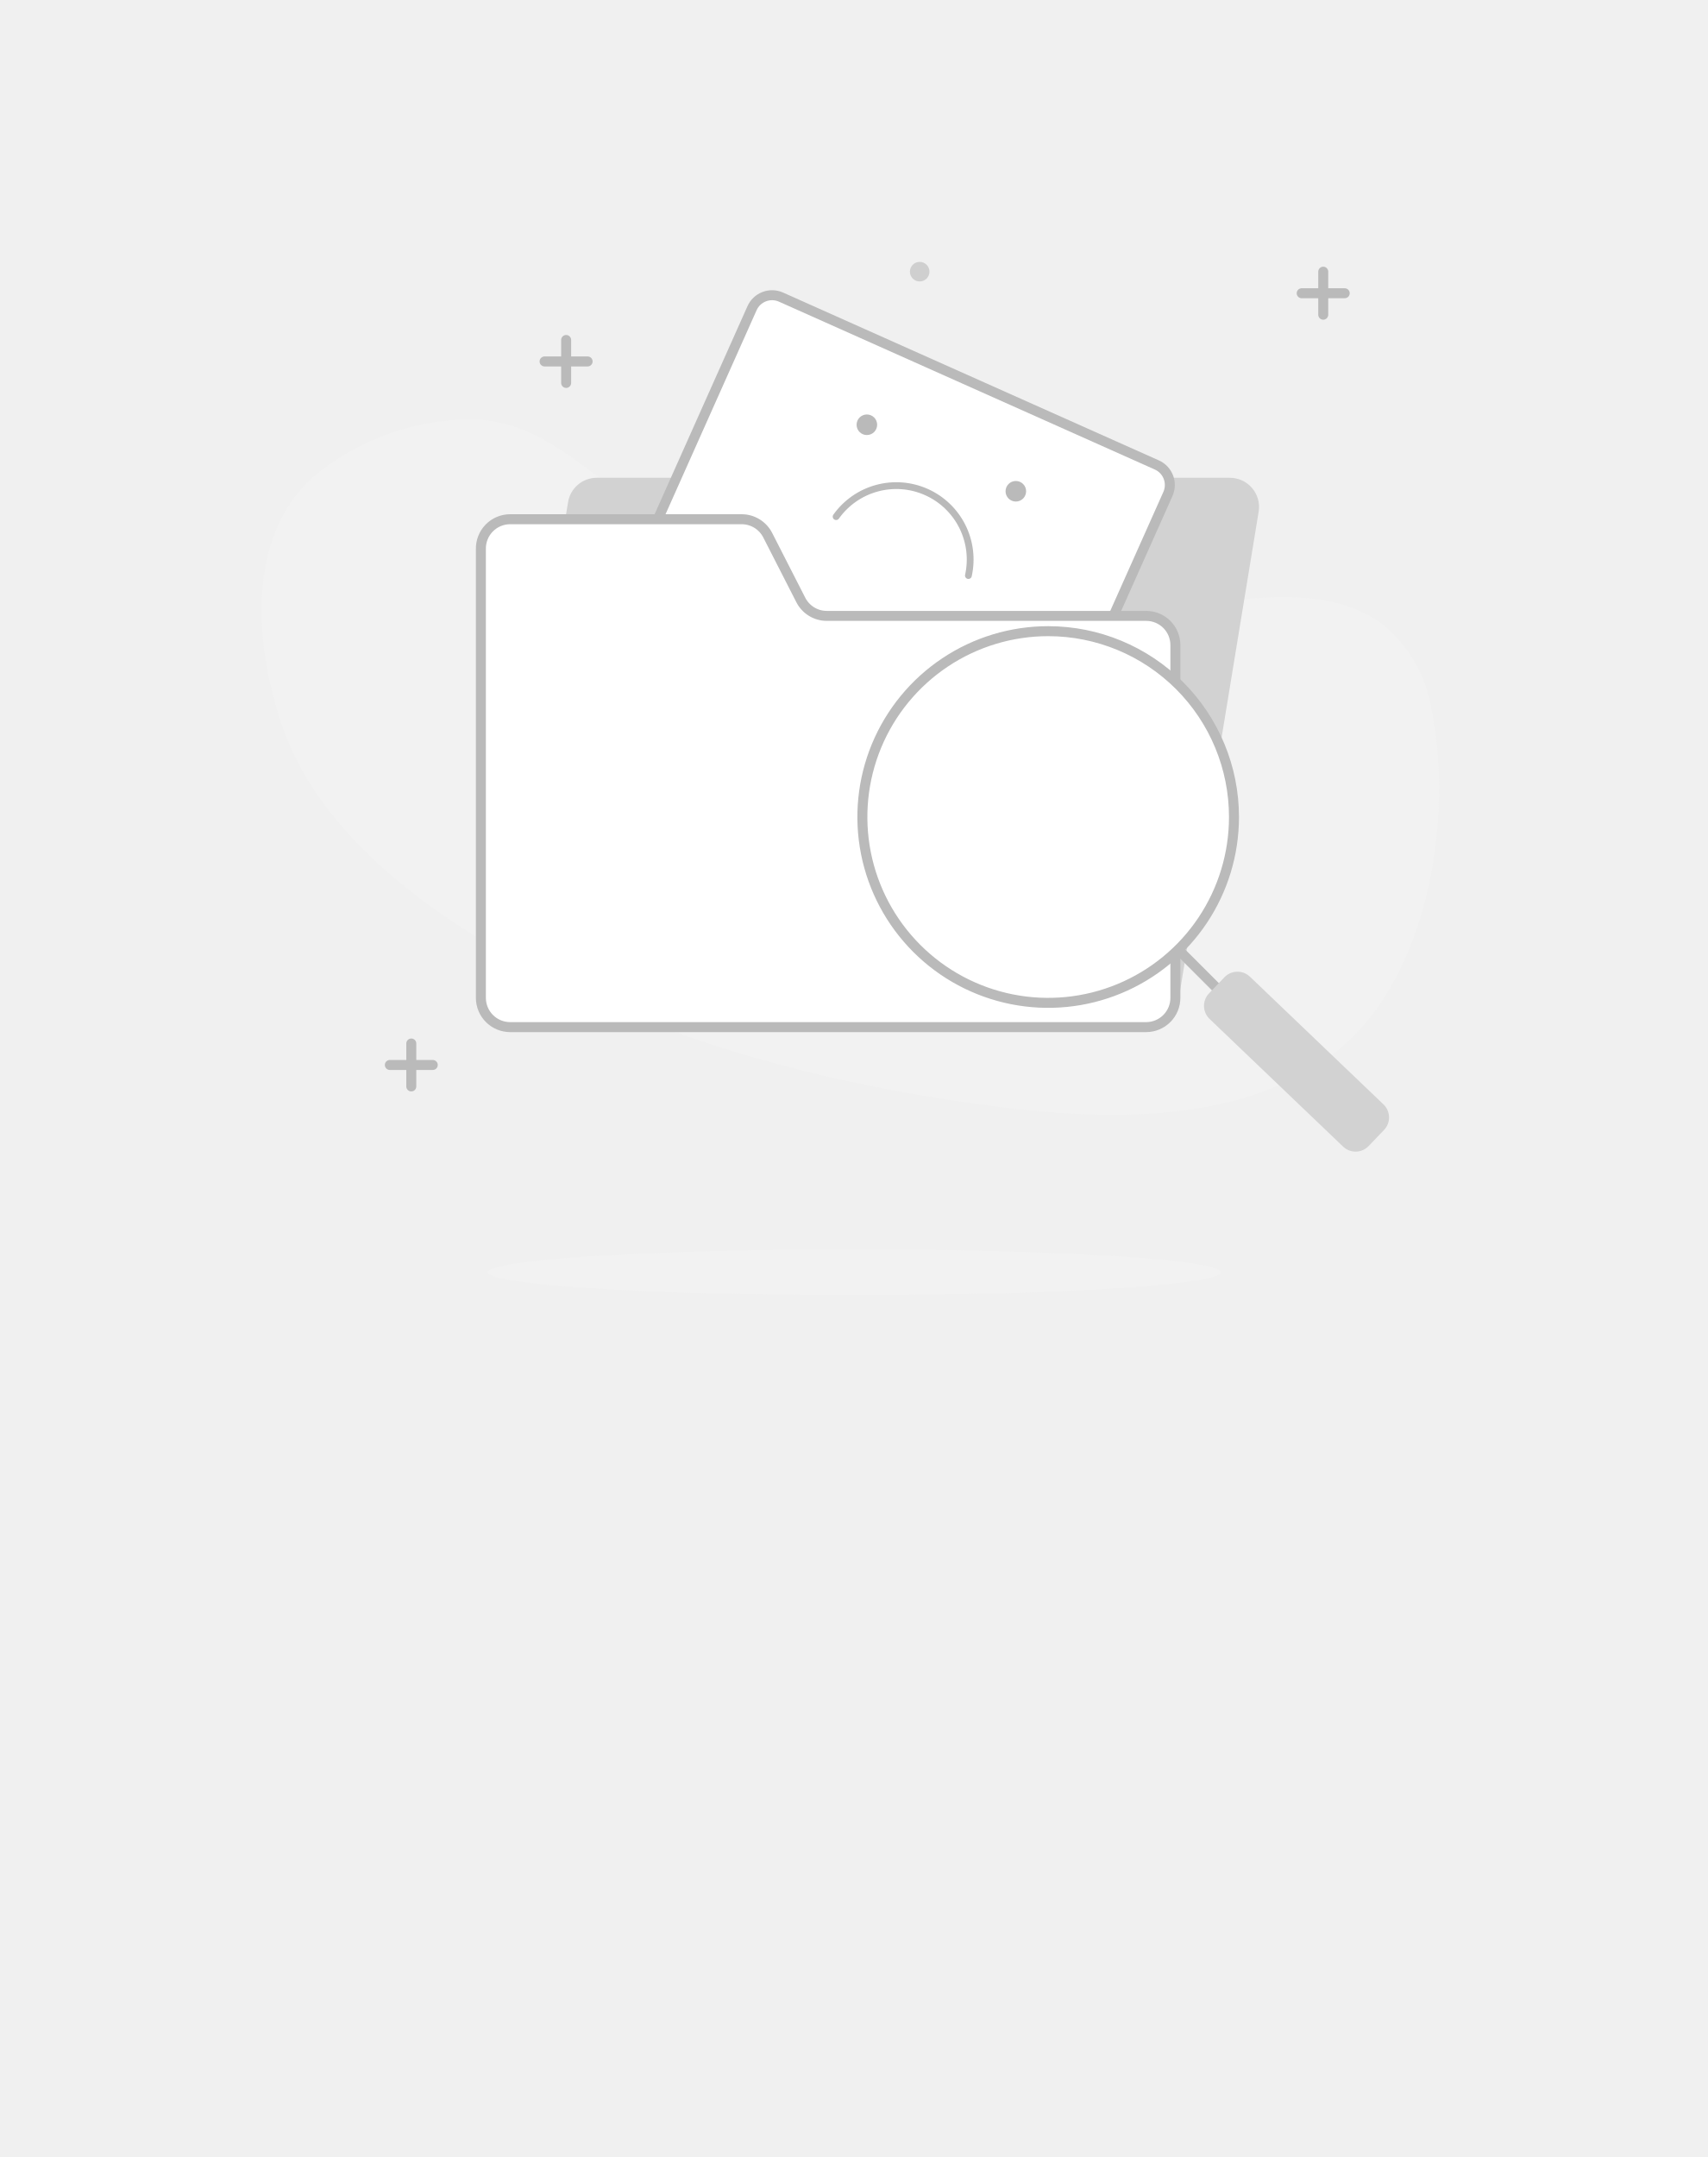
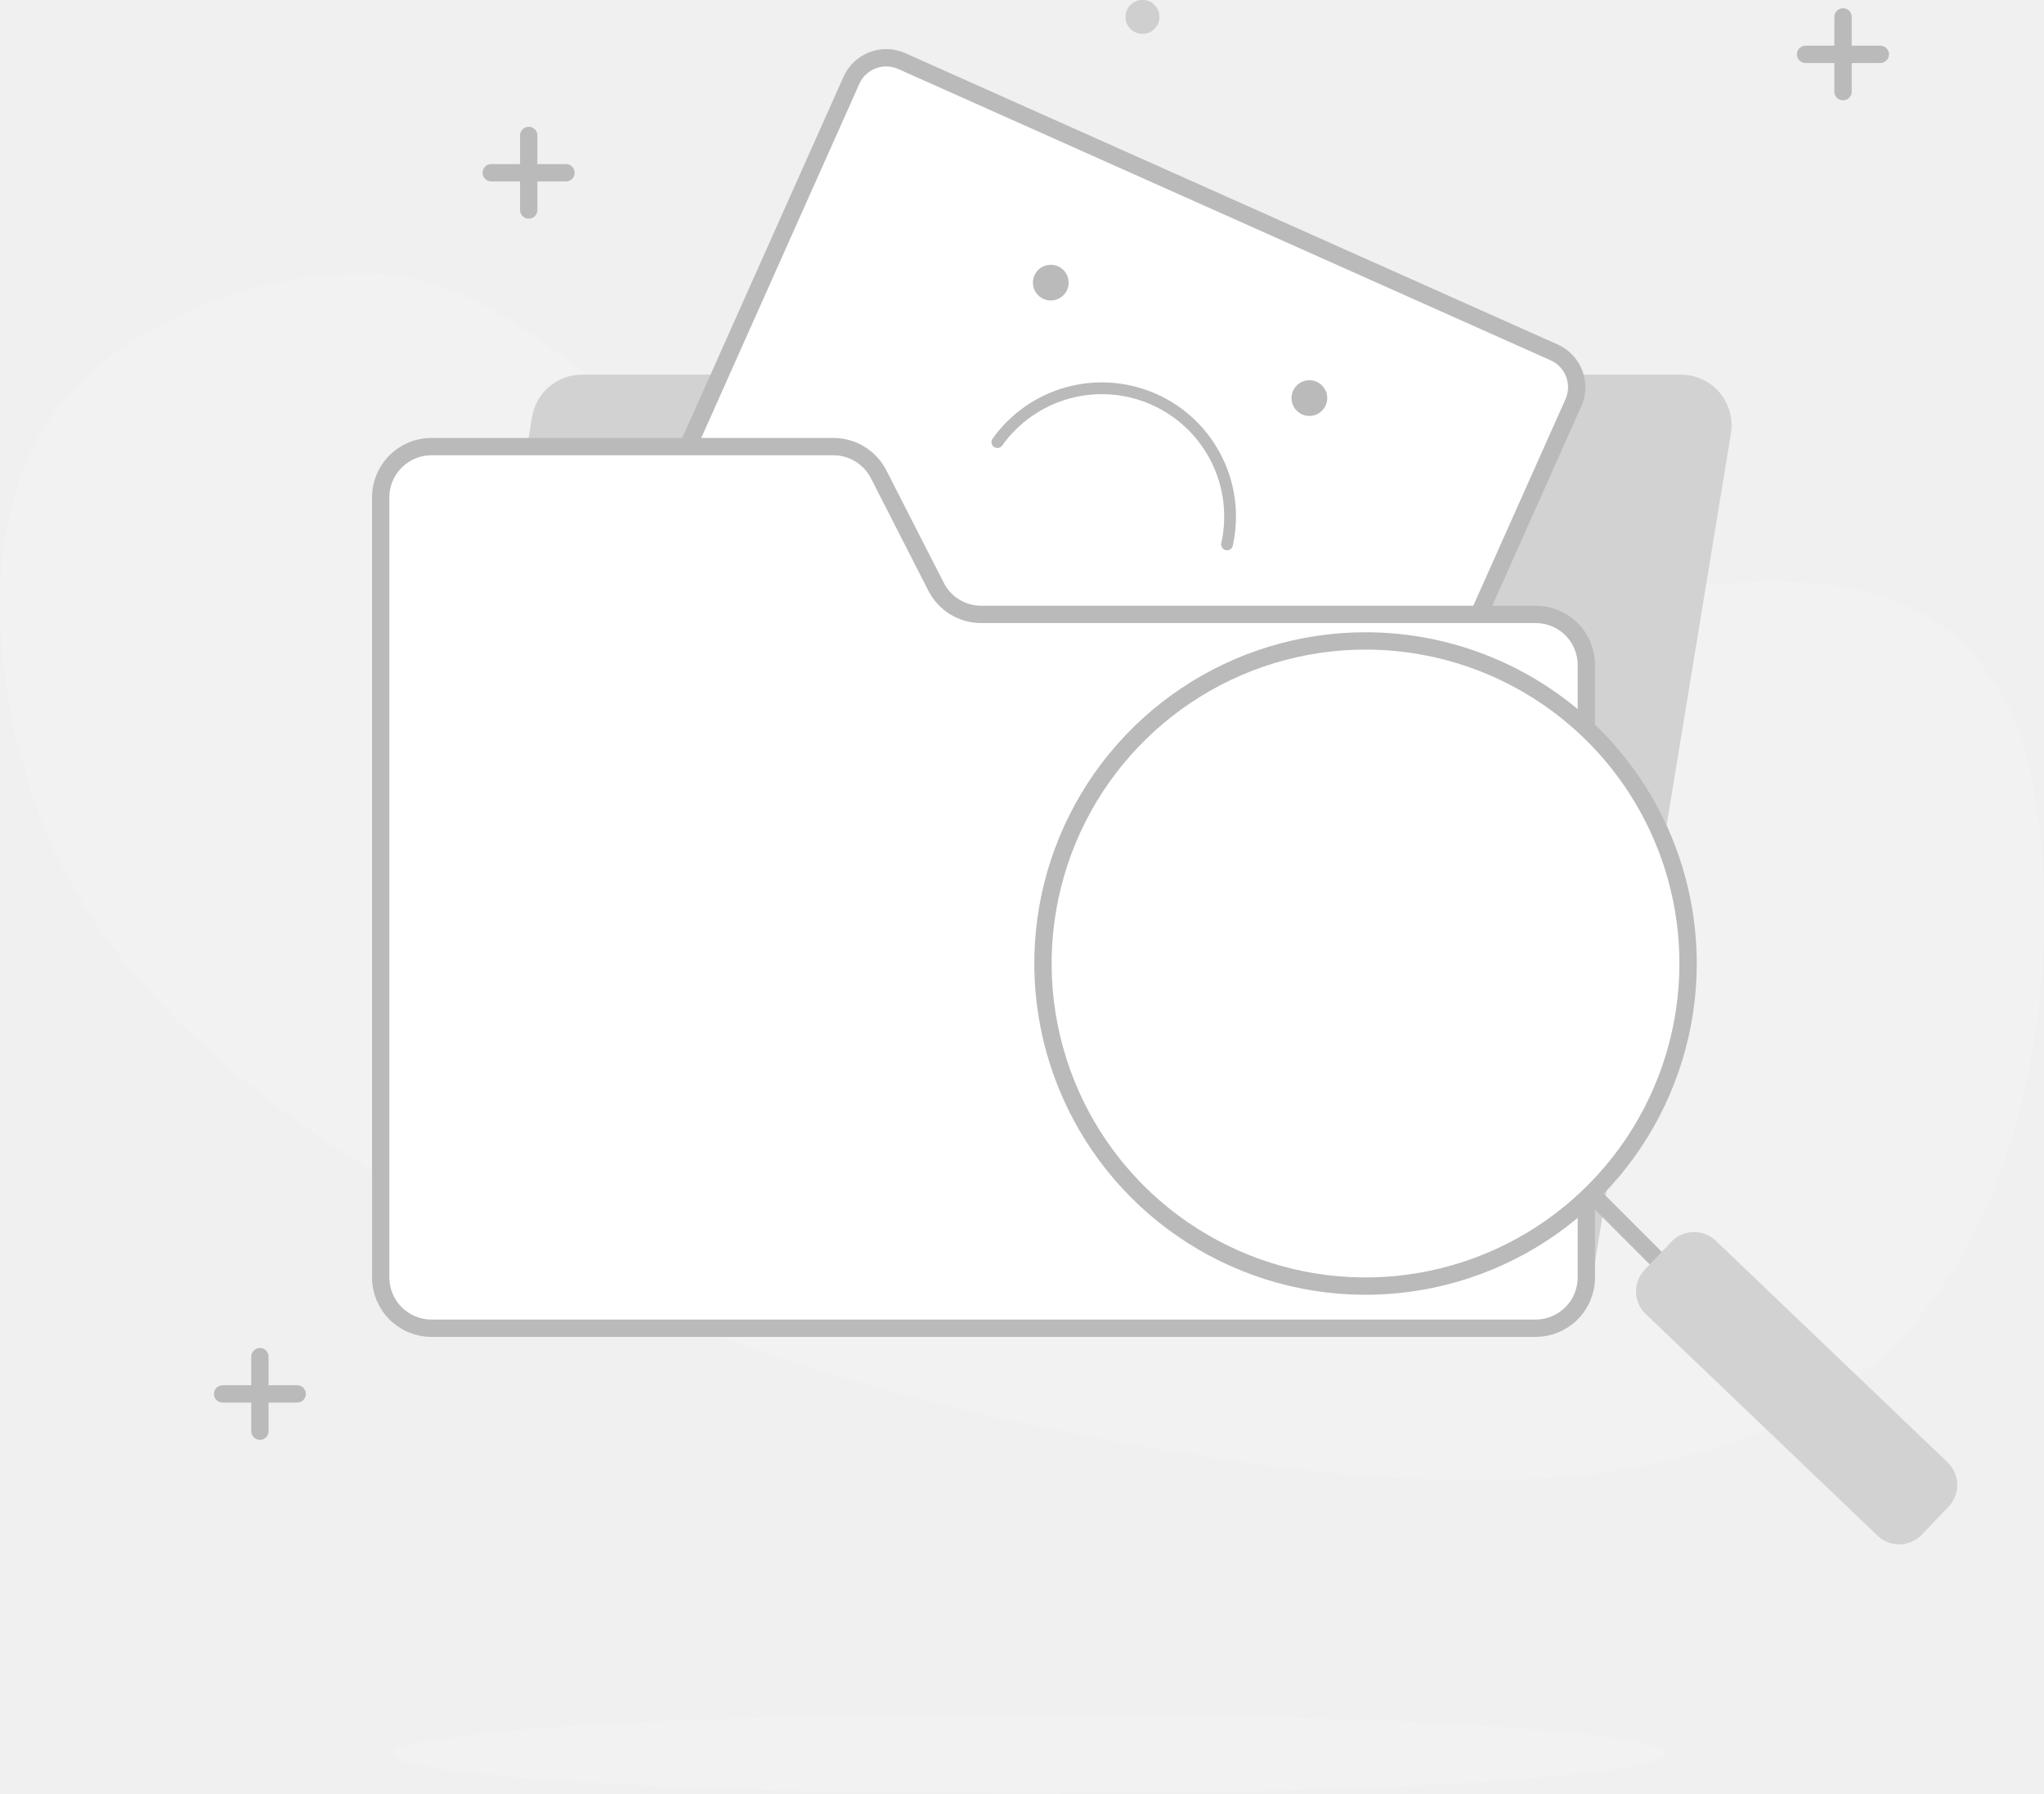
- <svg xmlns="http://www.w3.org/2000/svg" width="171" height="216" viewBox="0 0 171 216" fill="none">
+ <svg xmlns="http://www.w3.org/2000/svg" fill="none" viewBox="26.2 26.23 117.93 103.47">
  <path d="M85.175 107.825C85.716 107.825 86.155 107.386 86.155 106.845C86.155 106.304 85.716 105.865 85.175 105.865C84.634 105.865 84.195 106.304 84.195 106.845C84.195 107.386 84.634 107.825 85.175 107.825Z" fill="#CFCFCF" />
  <path d="M56.705 34.045V38.345" stroke="#BABABA" stroke-linecap="round" stroke-linejoin="round" />
  <path d="M54.545 36.195H58.855" stroke="#BABABA" stroke-linecap="round" stroke-linejoin="round" />
  <path d="M105.655 61.165C97.285 61.165 88.765 60.825 80.795 58.605C72.975 56.435 65.795 52.225 59.395 47.355C55.205 44.185 51.395 41.655 45.955 42.035C40.633 42.323 35.544 44.31 31.435 47.705C24.515 53.765 25.555 64.995 28.325 72.855C32.485 84.725 45.145 92.995 55.905 98.345C68.335 104.555 81.995 108.165 95.685 110.235C107.685 112.065 123.105 113.385 133.505 105.555C143.055 98.345 145.675 81.905 143.335 70.805C142.767 67.526 141.021 64.567 138.425 62.485C131.715 57.575 121.705 60.855 114.165 61.015C111.365 61.075 108.515 61.145 105.655 61.165Z" fill="#F2F2F2" />
  <path d="M92.115 28.185C92.656 28.185 93.095 27.746 93.095 27.205C93.095 26.664 92.656 26.225 92.115 26.225C91.574 26.225 91.135 26.664 91.135 27.205C91.135 27.746 91.574 28.185 92.115 28.185Z" fill="#CFCFCF" />
  <path d="M41.195 104.495V108.795" stroke="#BABABA" stroke-linecap="round" stroke-linejoin="round" />
  <path d="M39.045 106.645H43.345" stroke="#BABABA" stroke-linecap="round" stroke-linejoin="round" />
  <path d="M85.575 129.695C105.85 129.695 122.285 128.67 122.285 127.405C122.285 126.14 105.85 125.115 85.575 125.115C65.301 125.115 48.865 126.14 48.865 127.405C48.865 128.67 65.301 129.695 85.575 129.695Z" fill="#F2F2F2" />
  <path d="M115.085 102.875H51.675C51.251 102.875 50.831 102.782 50.446 102.604C50.061 102.426 49.719 102.166 49.445 101.843C49.17 101.519 48.968 101.14 48.855 100.731C48.741 100.322 48.717 99.894 48.785 99.475L56.895 50.295C57.005 49.611 57.355 48.988 57.883 48.538C58.411 48.089 59.082 47.843 59.775 47.845H123.185C123.609 47.845 124.028 47.937 124.413 48.116C124.797 48.294 125.139 48.554 125.413 48.878C125.687 49.201 125.887 49.581 126 49.989C126.112 50.398 126.135 50.827 126.065 51.245L117.995 100.425C117.883 101.114 117.528 101.739 116.994 102.189C116.46 102.638 115.783 102.882 115.085 102.875Z" fill="#D2D2D2" />
  <path d="M115.866 46.559L78.228 29.754C77.118 29.258 75.817 29.756 75.322 30.866L63.393 57.584C62.897 58.693 63.395 59.994 64.505 60.489L102.143 77.294C103.253 77.79 104.554 77.292 105.049 76.183L116.978 49.465C117.474 48.355 116.976 47.054 115.866 46.559Z" fill="white" stroke="#BABABA" stroke-linecap="round" stroke-linejoin="round" />
  <path d="M83.745 51.735C84.736 50.345 86.177 49.34 87.824 48.891C89.471 48.441 91.222 48.575 92.781 49.27C94.341 49.964 95.612 51.176 96.38 52.701C97.148 54.225 97.365 55.969 96.995 57.635" stroke="#BABABA" stroke-width="0.68" stroke-linecap="round" stroke-linejoin="round" />
  <path d="M101.745 50.225C102.314 50.225 102.775 49.764 102.775 49.195C102.775 48.626 102.314 48.165 101.745 48.165C101.176 48.165 100.715 48.626 100.715 49.195C100.715 49.764 101.176 50.225 101.745 50.225Z" fill="#BABABA" />
  <path d="M86.825 43.565C87.394 43.565 87.855 43.104 87.855 42.535C87.855 41.966 87.394 41.505 86.825 41.505C86.256 41.505 85.795 41.966 85.795 42.535C85.795 43.104 86.256 43.565 86.825 43.565Z" fill="#BABABA" />
  <path d="M114.805 102.855H51.085C50.31 102.852 49.567 102.542 49.02 101.993C48.472 101.444 48.165 100.7 48.165 99.925V54.995C48.156 54.605 48.224 54.218 48.367 53.855C48.509 53.492 48.723 53.161 48.995 52.881C49.267 52.602 49.592 52.38 49.951 52.227C50.309 52.075 50.695 51.996 51.085 51.995H74.295C74.834 51.997 75.361 52.147 75.82 52.43C76.279 52.712 76.651 53.115 76.895 53.595L80.205 60.075C80.449 60.556 80.82 60.959 81.279 61.242C81.738 61.524 82.266 61.674 82.805 61.675H114.805C115.58 61.675 116.322 61.983 116.87 62.53C117.418 63.078 117.725 63.821 117.725 64.595V99.925C117.725 100.7 117.418 101.444 116.871 101.993C116.323 102.542 115.58 102.852 114.805 102.855Z" fill="white" stroke="#BABABA" stroke-linecap="round" stroke-linejoin="round" />
  <path d="M104.995 63.205C101.314 63.203 97.715 64.293 94.653 66.337C91.591 68.38 89.205 71.286 87.794 74.686C86.384 78.087 86.014 81.829 86.731 85.439C87.448 89.05 89.22 92.367 91.822 94.971C94.424 97.574 97.74 99.348 101.351 100.067C104.961 100.786 108.703 100.418 112.104 99.009C115.506 97.601 118.413 95.216 120.458 92.155C122.503 89.095 123.595 85.496 123.595 81.815C123.595 76.881 121.636 72.149 118.148 68.659C114.66 65.169 109.929 63.208 104.995 63.205Z" fill="white" stroke="#BABABA" stroke-linecap="round" stroke-linejoin="round" />
  <path d="M118.235 95.315L123.195 100.275" stroke="#BABABA" stroke-linecap="round" stroke-linejoin="round" />
  <path d="M122.634 97.865L121.093 99.477C120.403 100.2 120.429 101.345 121.151 102.036L134.524 114.82C135.246 115.511 136.392 115.485 137.083 114.762L138.624 113.15C139.315 112.428 139.289 111.282 138.566 110.591L125.194 97.808C124.471 97.117 123.325 97.142 122.634 97.865Z" fill="#D2D2D2" />
  <path d="M132.535 27.205V31.515" stroke="#BABABA" stroke-linecap="round" stroke-linejoin="round" />
  <path d="M130.375 29.365H134.685" stroke="#BABABA" stroke-linecap="round" stroke-linejoin="round" />
</svg>
